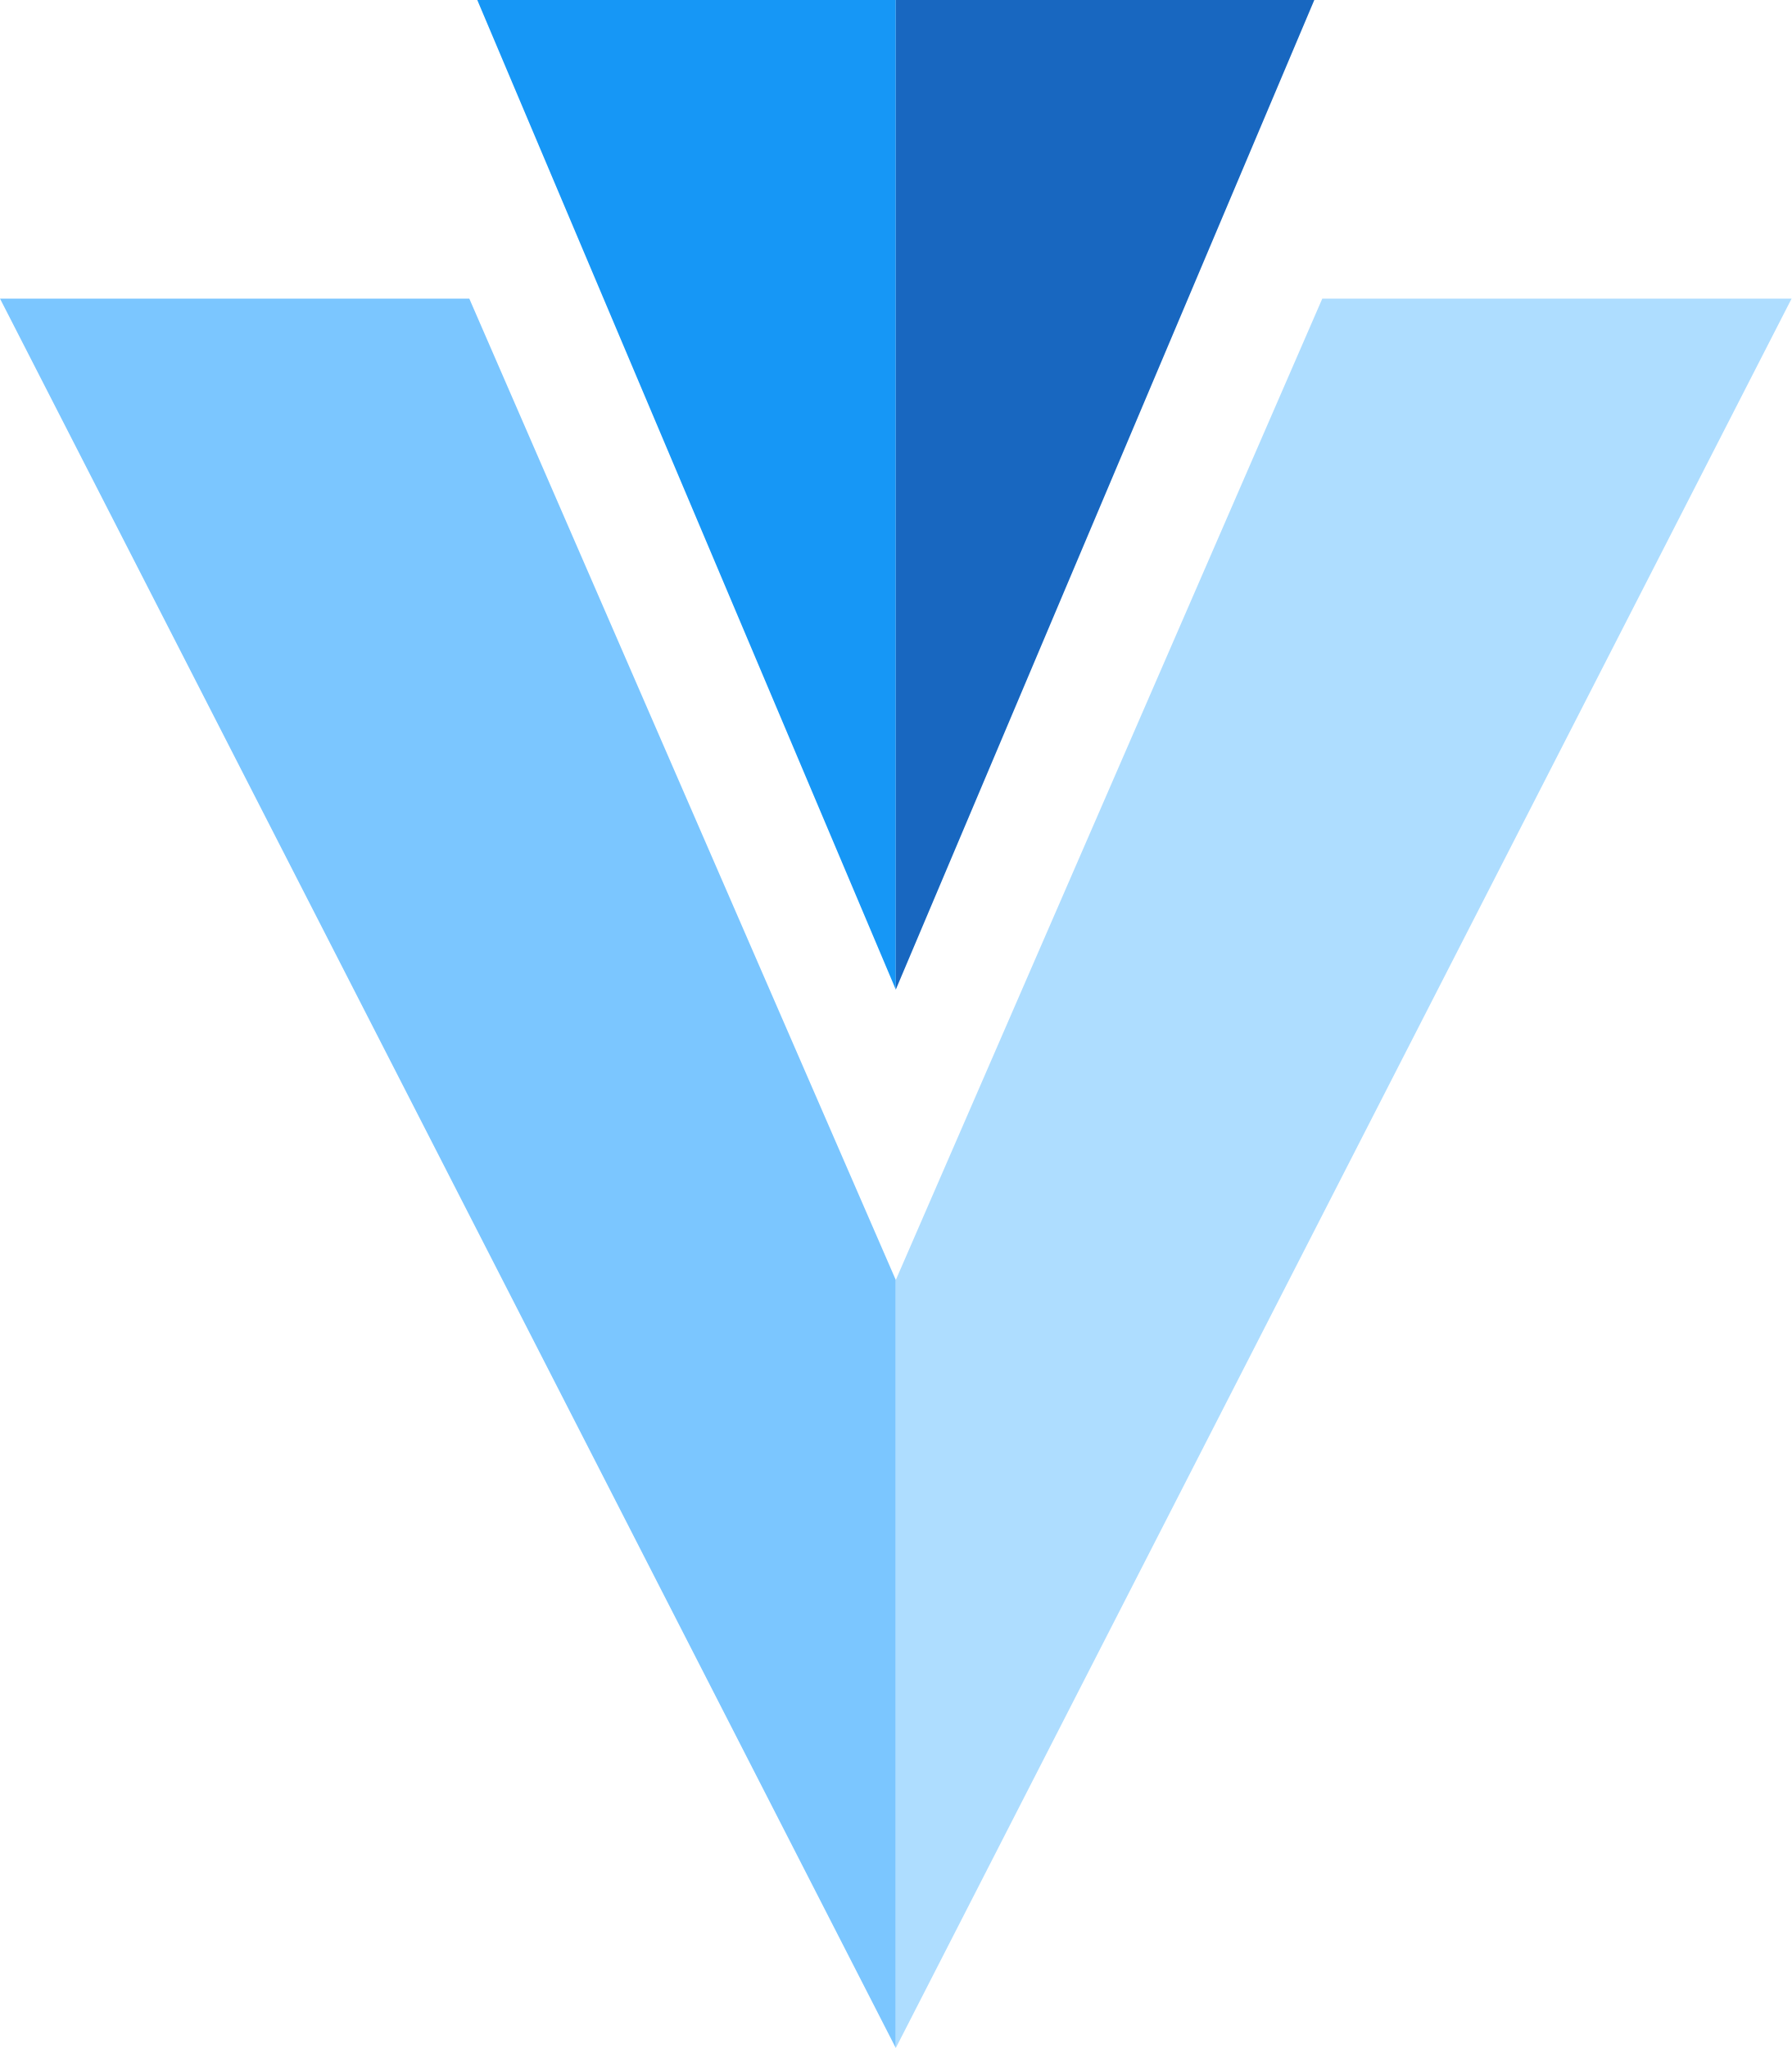
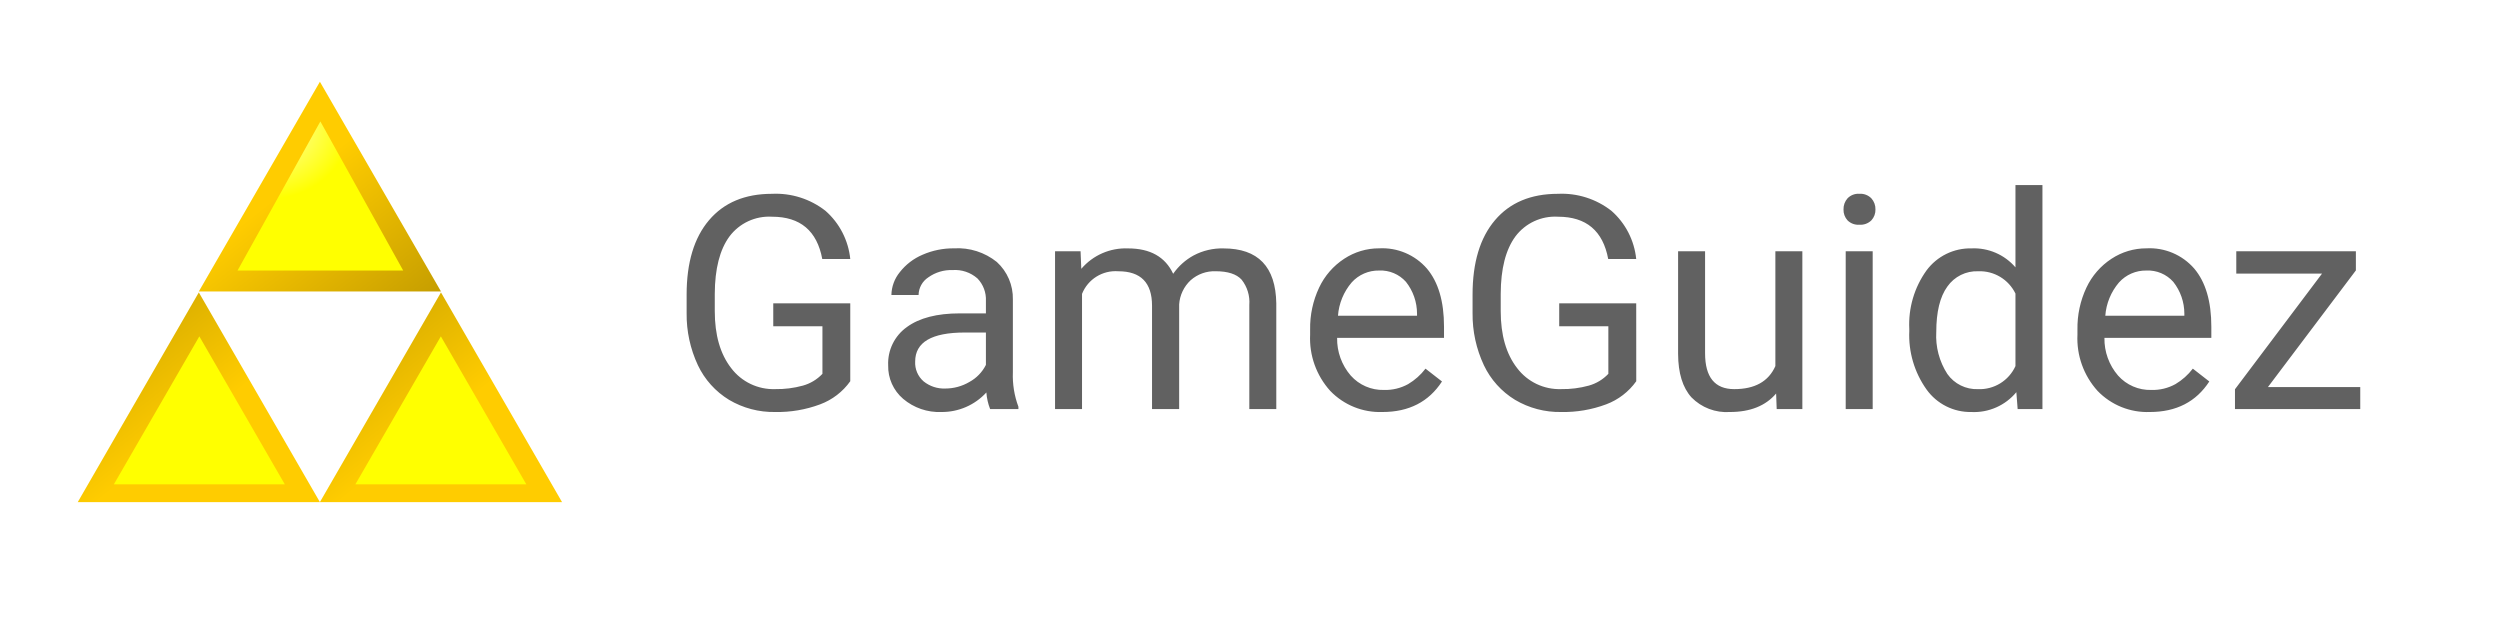
- <svg xmlns="http://www.w3.org/2000/svg" id="Layer_1" data-name="Layer 1" viewBox="0 0 87.5 100">
+ <svg xmlns="http://www.w3.org/2000/svg" xmlns:xlink="http://www.w3.org/1999/xlink" viewBox="0 0 385 95">
  <defs>
-     <style>.cls-1{fill:#1697f6;}.cls-2{fill:#7bc6ff;}.cls-3{fill:#1867c0;}.cls-4{fill:#aeddff;}</style>
+     <style>
+       .cls-1 {
+         clip-path: url(#clip-logo);
+       }
+ 
+       .cls-2 {
+         fill: url(#linear-gradient);
+       }
+ 
+       .cls-3 {
+         fill: url(#radial-gradient);
+       }
+ 
+       .cls-4 {
+         fill: url(#radial-gradient-2);
+       }
+ 
+       .cls-5 {
+         fill: url(#radial-gradient-3);
+       }
+ 
+       .cls-6 {
+         fill: #616161;
+       }
+     </style>
+     <linearGradient id="linear-gradient" x1="0.406" y1="0.469" x2="0.981" y2="1.102" gradientUnits="objectBoundingBox">
+       <stop offset="0" stop-color="#fc0" />
+       <stop offset="1" stop-color="#c19a00" />
+     </linearGradient>
+     <radialGradient id="radial-gradient" cx="78.252" cy="37.75" r="14.177" gradientTransform="translate(1.138 1.218) scale(0.9 0.81)" gradientUnits="userSpaceOnUse">
+       <stop offset="0" stop-color="#ffffba" />
+       <stop offset="1" stop-color="#ff0" />
+     </radialGradient>
+     <radialGradient id="radial-gradient-2" cx="28.275" cy="124.92" r="15.207" gradientTransform="translate(1.532 1.751) scale(0.866 0.749)" xlink:href="#radial-gradient" />
+     <radialGradient id="radial-gradient-3" cx="124.583" cy="119.15" r="15.207" gradientTransform="translate(1.036 0.304) scale(0.866 0.749)" xlink:href="#radial-gradient" />
+     <clipPath id="clip-logo">
+       <rect width="385" height="95" />
+     </clipPath>
  </defs>
-   <polyline class="cls-1" points="43.75 0 23.31 0 43.75 48.32" />
-   <polygon class="cls-2" points="43.75 62.5 43.75 100 0 14.58 22.92 14.58 43.75 62.5" />
-   <polyline class="cls-3" points="43.75 0 64.19 0 43.75 48.32" />
-   <polygon class="cls-4" points="64.58 14.58 87.5 14.58 43.75 100 43.75 62.5 64.58 14.58" />
+   <g id="logo" class="cls-1">
+     <g id="triforce" transform="translate(-98.027 -10.412)">
+       <path id="Path_5" data-name="Path 5" class="cls-2" d="M128.646,110l18.646,32.295H110Z" transform="translate(18.646 -87)" />
+       <path id="use2398" class="cls-2" d="M18.646,32.295,37.292,0H0Z" transform="translate(184.583 87.738) rotate(180)" />
+       <path id="Back-Tri" class="cls-2" d="M18.646,32.295,37.292,0H0Z" transform="translate(147.292 87.738) rotate(180)" />
+       <path id="Power" class="cls-3" d="M66.875,54.308H92.392L79.633,31.344Z" transform="translate(67.73 -2.232)" />
+       <path id="Courage" class="cls-4" d="M16.875,140.725H43.2L30.038,117.938Z" transform="translate(135.881 -55.726)" />
+       <path id="Wisdom" class="cls-5" d="M116.875,140.725H143.2l-13.163-22.787Z" transform="translate(-1.311 -55.726)" />
+     </g>
+     <path id="Path_6" data-name="Path 6" class="cls-6" d="M27.941-4.29A9.962,9.962,0,0,1,23.3-.73,18.735,18.735,0,0,1,16.374.449a13.438,13.438,0,0,1-7.1-1.875,12.5,12.5,0,0,1-4.8-5.334A18.424,18.424,0,0,1,2.74-14.779v-2.853q0-7.39,3.448-11.455t9.692-4.065a12.409,12.409,0,0,1,8.243,2.617,11.4,11.4,0,0,1,3.818,7.423H23.629q-1.213-6.514-7.727-6.514a7.634,7.634,0,0,0-6.57,3.046Q7.1-23.534,7.075-17.756v2.675q0,5.507,2.516,8.756A8.154,8.154,0,0,0,16.4-3.077a15.032,15.032,0,0,0,4.245-.538,6.565,6.565,0,0,0,3.01-1.815v-7.328H16.082v-3.526H27.941ZM49.481,0A8.729,8.729,0,0,1,48.9-2.561,9.271,9.271,0,0,1,41.979.449a8.579,8.579,0,0,1-5.9-2.033,6.577,6.577,0,0,1-2.3-5.155,6.87,6.87,0,0,1,2.886-5.9q2.886-2.1,8.12-2.1H48.83v-1.909a4.667,4.667,0,0,0-1.3-3.47,5.236,5.236,0,0,0-3.841-1.292,6.059,6.059,0,0,0-3.729,1.123,3.309,3.309,0,0,0-1.5,2.718H34.275a5.735,5.735,0,0,1,1.292-3.515,8.815,8.815,0,0,1,3.5-2.684,11.788,11.788,0,0,1,4.863-.988,9.608,9.608,0,0,1,6.581,2.1,7.576,7.576,0,0,1,2.471,5.784V-5.683a13.675,13.675,0,0,0,.854,5.323V0Zm-6.9-3.167a7.3,7.3,0,0,0,3.706-1.011A6.114,6.114,0,0,0,48.83-6.806v-4.986H45.573q-7.637,0-7.637,4.47a3.783,3.783,0,0,0,1.3,3.055A5.007,5.007,0,0,0,42.586-3.167ZM63.407-24.3l.112,2.7a8.975,8.975,0,0,1,7.21-3.145q5.1,0,6.94,3.908a9.206,9.206,0,0,1,3.156-2.83,9.321,9.321,0,0,1,4.593-1.078q8,0,8.131,8.468V0H89.395V-16.037a5.58,5.58,0,0,0-1.19-3.9q-1.19-1.292-4-1.292a5.51,5.51,0,0,0-3.841,1.381,5.6,5.6,0,0,0-1.774,3.717V0H74.413V-15.925q0-5.3-5.188-5.3a5.56,5.56,0,0,0-5.593,3.481V0H59.477V-24.3ZM109.9.449A10.619,10.619,0,0,1,101.86-2.8a12.046,12.046,0,0,1-3.1-8.681v-.764a14.584,14.584,0,0,1,1.381-6.458,10.776,10.776,0,0,1,3.863-4.447,9.713,9.713,0,0,1,5.379-1.606,9.1,9.1,0,0,1,7.367,3.122q2.628,3.122,2.628,8.939v1.729H102.916a8.639,8.639,0,0,0,2.1,5.806,6.6,6.6,0,0,0,5.11,2.212,7.237,7.237,0,0,0,3.729-.9,9.368,9.368,0,0,0,2.673-2.381l2.538,1.977Q116.011.449,109.9.449Zm-.517-21.787a5.543,5.543,0,0,0-4.223,1.831,8.9,8.9,0,0,0-2.111,5.132h12.174v-.314a7.914,7.914,0,0,0-1.707-4.908A5.218,5.218,0,0,0,109.385-21.338Zm39.6,17.048a9.962,9.962,0,0,1-4.638,3.56A18.735,18.735,0,0,1,137.416.449a13.438,13.438,0,0,1-7.1-1.875,12.5,12.5,0,0,1-4.8-5.334,18.424,18.424,0,0,1-1.741-8.019v-2.853q0-7.39,3.448-11.455t9.692-4.065a12.409,12.409,0,0,1,8.243,2.617,11.4,11.4,0,0,1,3.818,7.423h-4.312q-1.213-6.514-7.727-6.514a7.634,7.634,0,0,0-6.57,3.046q-2.235,3.046-2.257,8.823v2.675q0,5.507,2.516,8.756a8.154,8.154,0,0,0,6.806,3.248,15.032,15.032,0,0,0,4.245-.538,6.565,6.565,0,0,0,3.01-1.815v-7.328h-7.569v-3.526h11.859ZM170.523-2.4Q168.1.449,163.4.449a7.555,7.555,0,0,1-5.918-2.257q-2.033-2.257-2.055-6.682V-24.3h4.155V-8.6q0,5.525,4.492,5.525,4.762,0,6.334-3.549V-24.3h4.155V0h-3.953ZM185.393,0h-4.155V-24.3h4.155ZM180.9-30.749a2.48,2.48,0,0,1,.618-1.707,2.319,2.319,0,0,1,1.831-.7,2.355,2.355,0,0,1,1.842.7,2.454,2.454,0,0,1,.629,1.707,2.373,2.373,0,0,1-.629,1.685,2.4,2.4,0,0,1-1.842.674,2.361,2.361,0,0,1-1.831-.674A2.4,2.4,0,0,1,180.9-30.749Zm10.13,18.4a14.237,14.237,0,0,1,2.65-9,8.381,8.381,0,0,1,6.94-3.4,8.429,8.429,0,0,1,6.761,2.92V-34.5h4.155V0h-3.818l-.2-2.605a8.462,8.462,0,0,1-6.94,3.055,8.3,8.3,0,0,1-6.884-3.459,14.4,14.4,0,0,1-2.662-9.029Zm4.155.472a10.779,10.779,0,0,0,1.707,6.469,5.519,5.519,0,0,0,4.717,2.336,6.062,6.062,0,0,0,5.772-3.549V-17.789a6.108,6.108,0,0,0-5.728-3.437,5.545,5.545,0,0,0-4.762,2.358Q195.186-16.509,195.186-11.882ZM228.068.449A10.619,10.619,0,0,1,220.027-2.8a12.046,12.046,0,0,1-3.1-8.681v-.764a14.584,14.584,0,0,1,1.381-6.458,10.776,10.776,0,0,1,3.863-4.447,9.713,9.713,0,0,1,5.379-1.606,9.1,9.1,0,0,1,7.367,3.122q2.628,3.122,2.628,8.939v1.729H221.083a8.639,8.639,0,0,0,2.1,5.806,6.6,6.6,0,0,0,5.11,2.212,7.237,7.237,0,0,0,3.729-.9,9.368,9.368,0,0,0,2.673-2.381l2.538,1.977Q234.178.449,228.068.449Zm-.517-21.787a5.543,5.543,0,0,0-4.223,1.831,8.9,8.9,0,0,0-2.111,5.132h12.174v-.314a7.914,7.914,0,0,0-1.707-4.908A5.218,5.218,0,0,0,227.552-21.338Zm18.71,17.946h14.218V0H241.186V-3.055l13.409-17.812H241.388V-24.3h18.418v2.942Z" transform="translate(103 63)" />
+   </g>
</svg>
